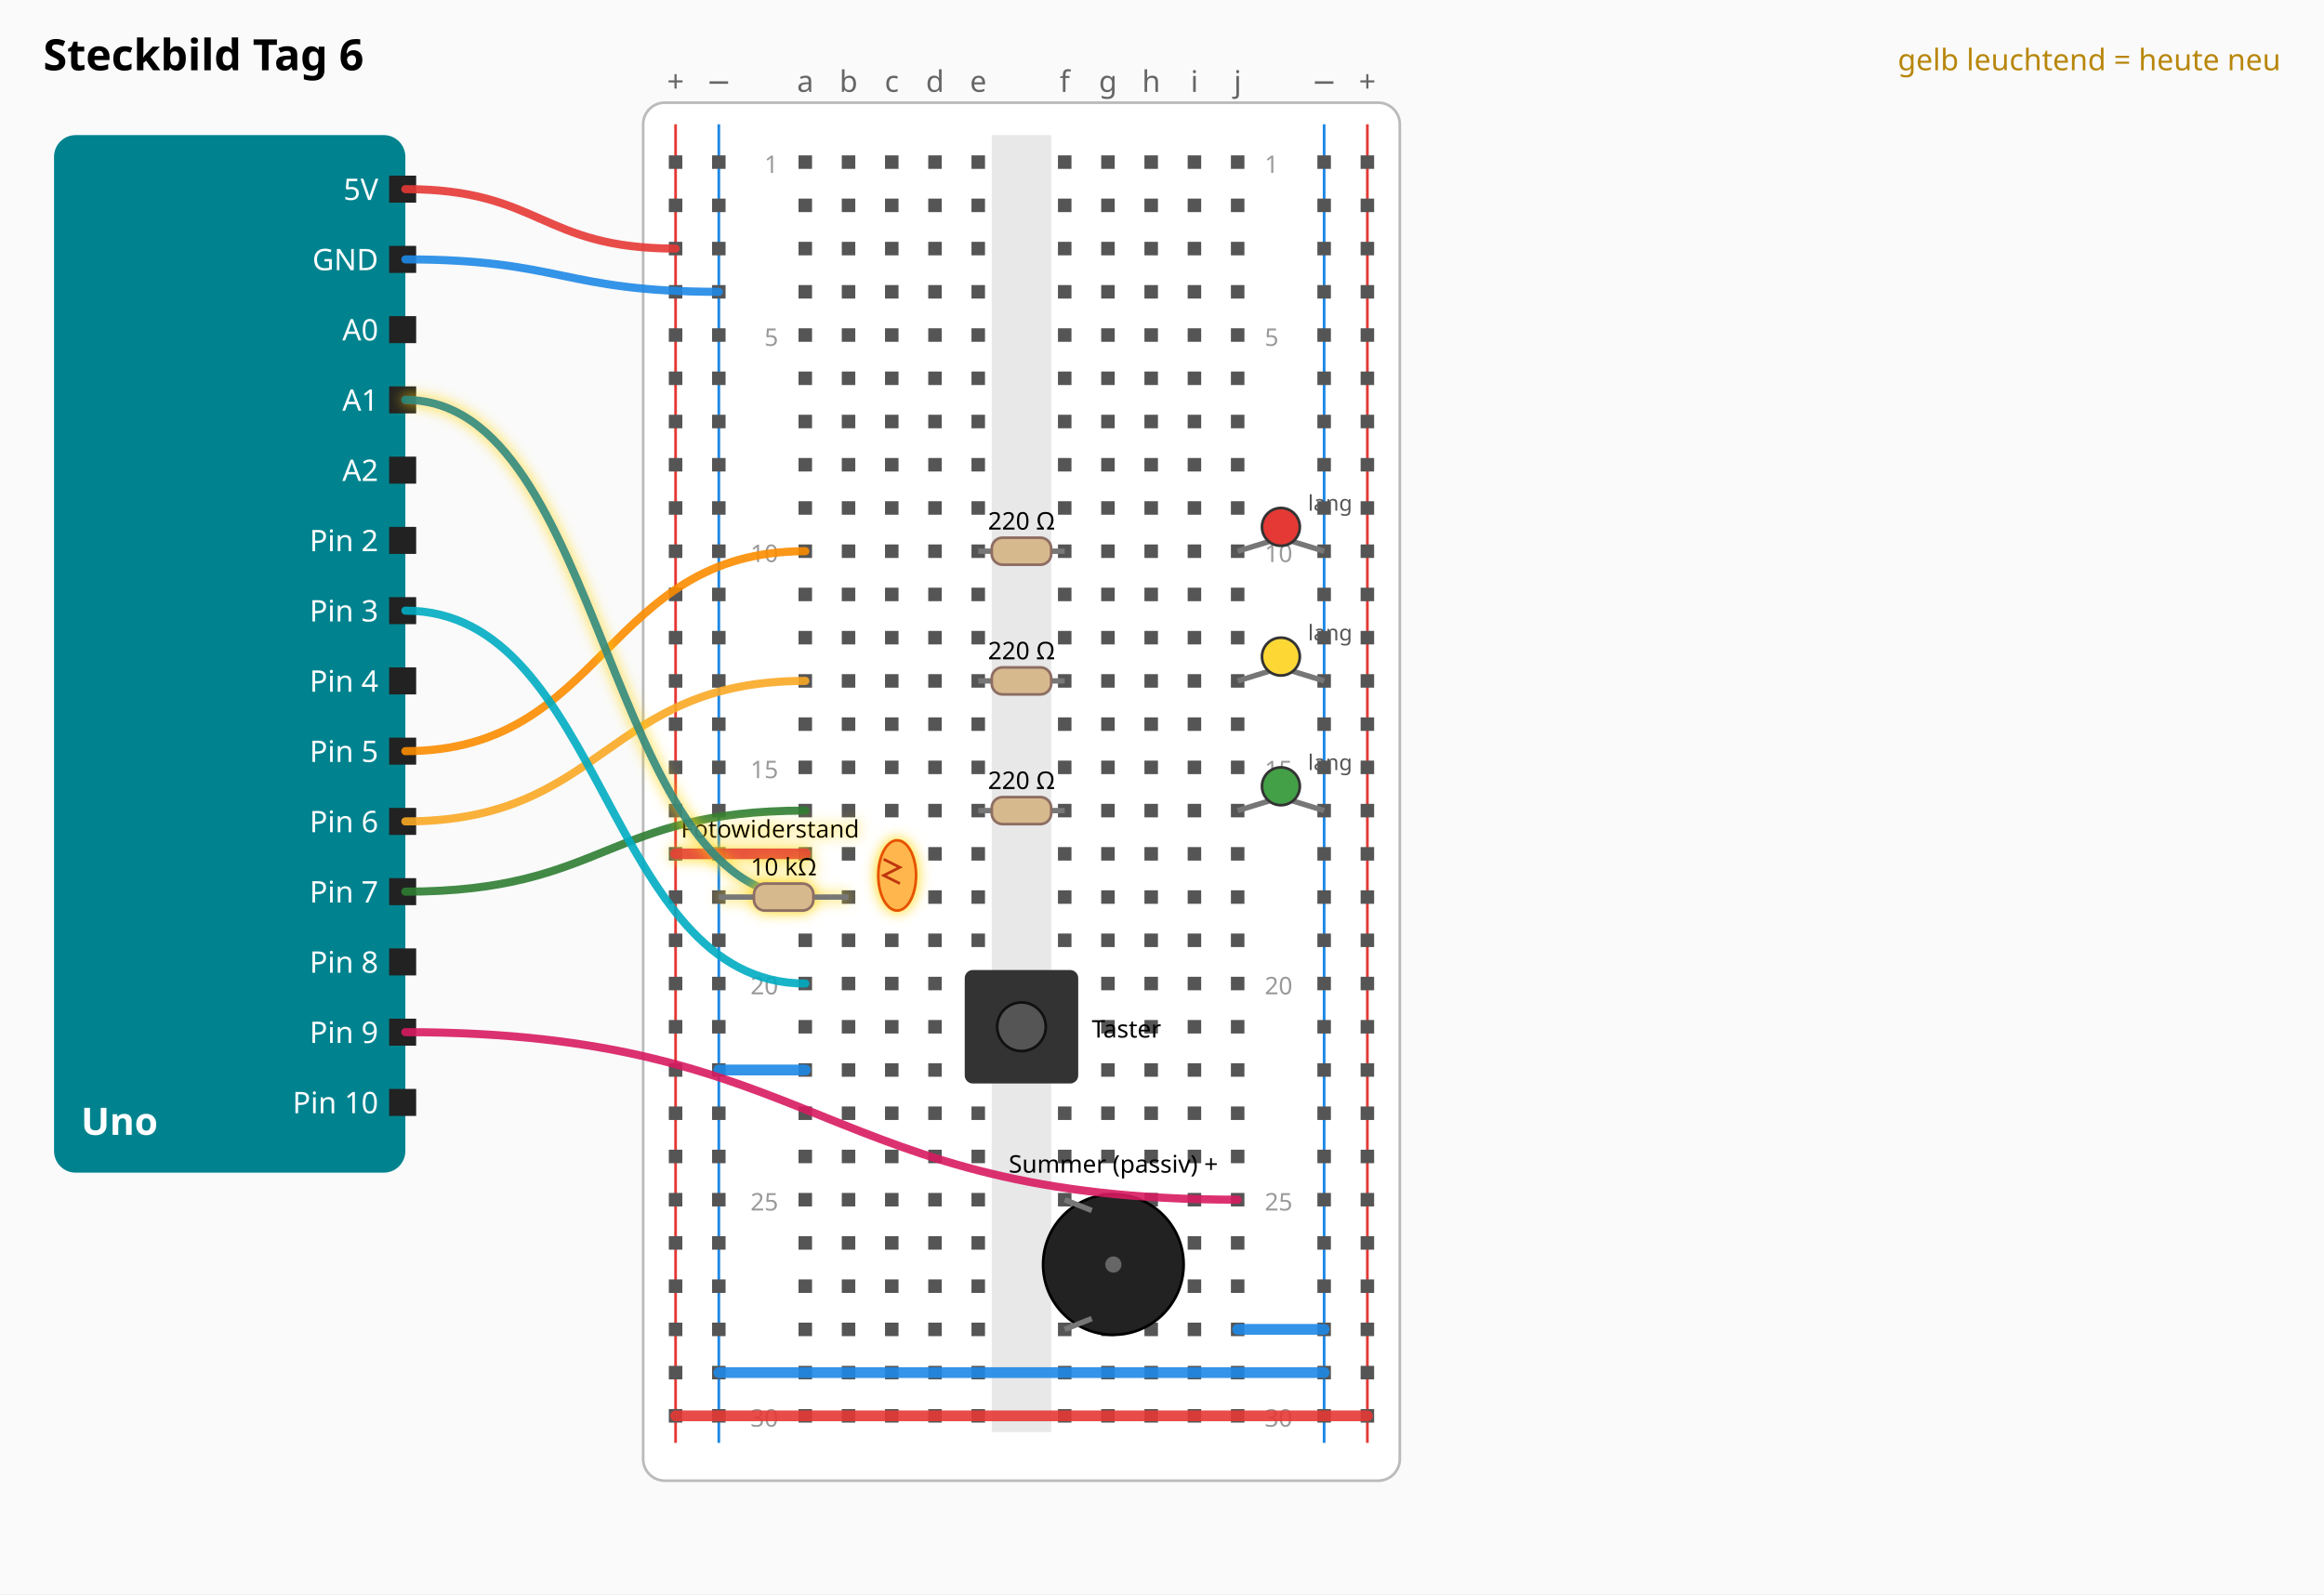
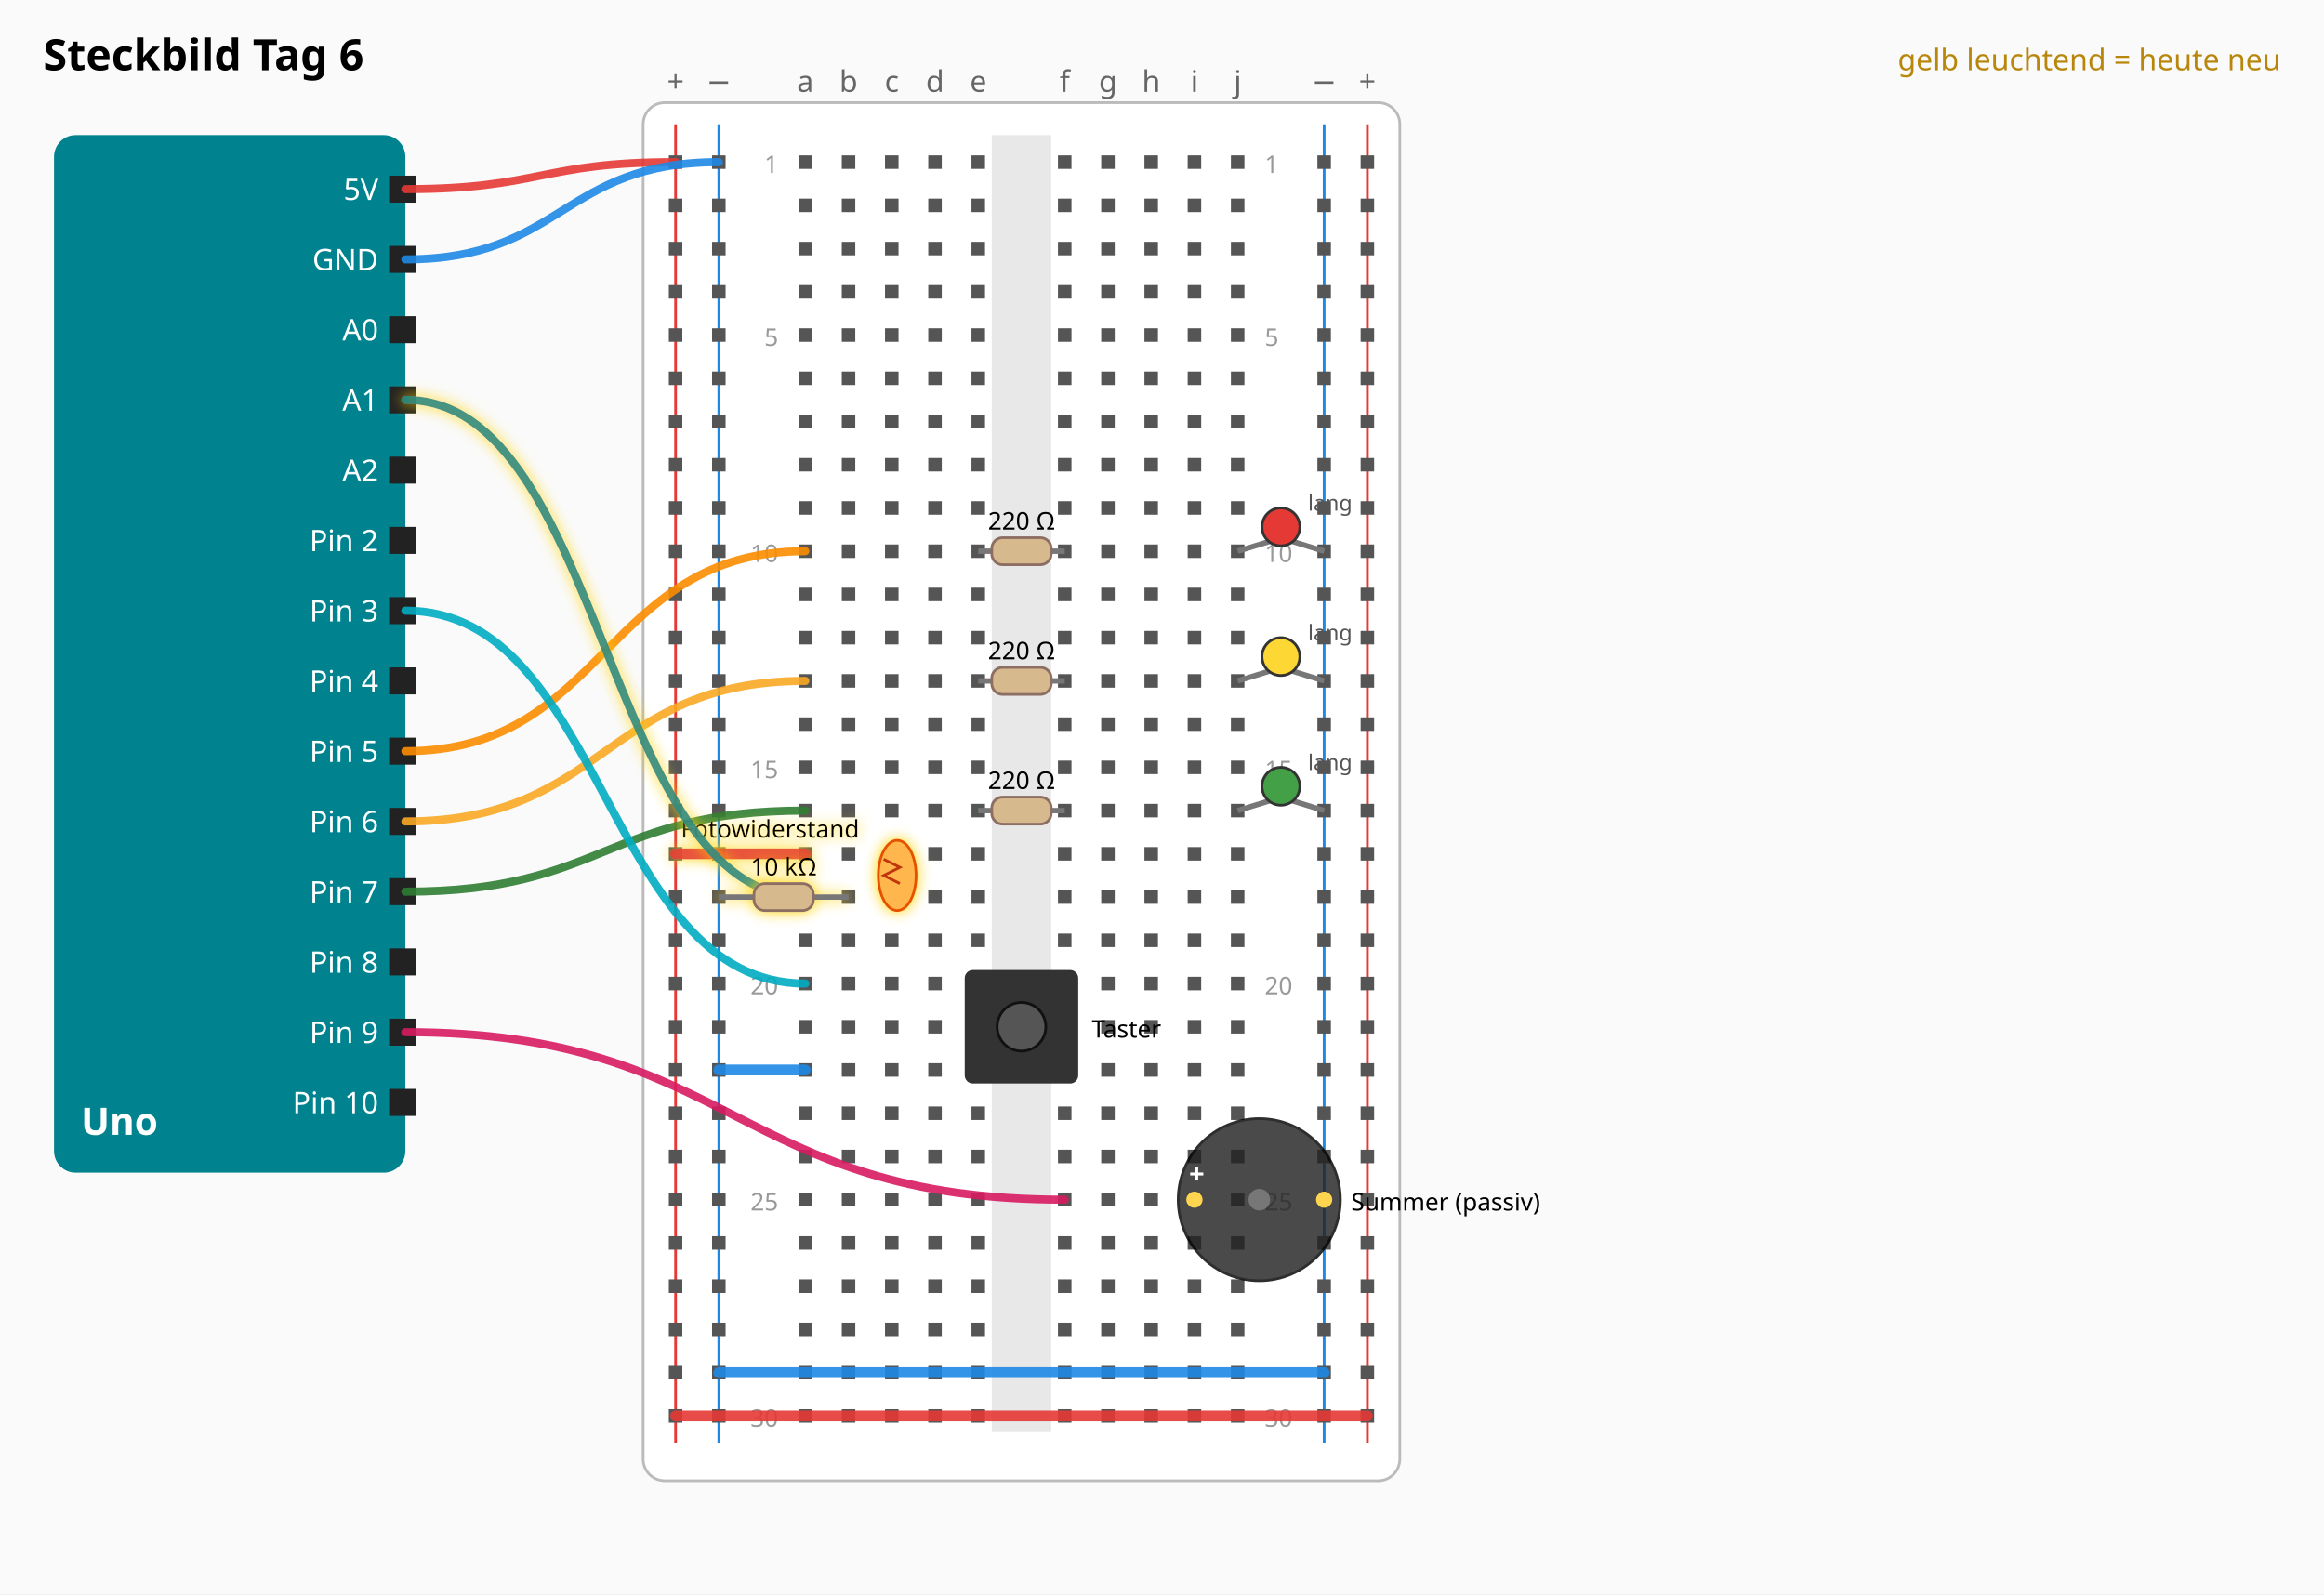
<svg xmlns="http://www.w3.org/2000/svg" viewBox="0 0 860 590" font-family="sans-serif" font-size="11">
  <defs>
    <filter id="glow" filterUnits="userSpaceOnUse" x="0" y="0" width="860" height="590">
      <feDropShadow dx="0" dy="0" stdDeviation="2.5" flood-color="#ffd400" flood-opacity="1" />
    </filter>
  </defs>
  <rect width="860" height="590" fill="#fafafa" />
  <text x="16" y="26" font-size="16" font-weight="bold">Steckbild Tag 6</text>
  <text x="844" y="26" text-anchor="end" fill="#b8860b">gelb leuchtend = heute neu</text>
  <rect x="238" y="38" width="280" height="510" rx="8" fill="#ffffff" stroke="#bbb" />
  <rect x="367" y="50" width="22" height="480" fill="#e8e8e8" />
  <line x1="250" y1="46" x2="250" y2="534" stroke="#e53935" stroke-width="1" />
  <line x1="506" y1="46" x2="506" y2="534" stroke="#e53935" stroke-width="1" />
  <line x1="266" y1="46" x2="266" y2="534" stroke="#1e88e5" stroke-width="1" />
  <line x1="490" y1="46" x2="490" y2="534" stroke="#1e88e5" stroke-width="1" />
  <text x="250" y="34" text-anchor="middle" fill="#666">+</text>
  <rect x="247.5" y="57.5" width="5" height="5" fill="#555" />
  <rect x="247.5" y="73.5" width="5" height="5" fill="#555" />
  <rect x="247.5" y="89.5" width="5" height="5" fill="#555" />
  <rect x="247.5" y="105.5" width="5" height="5" fill="#555" />
  <rect x="247.5" y="121.5" width="5" height="5" fill="#555" />
  <rect x="247.5" y="137.5" width="5" height="5" fill="#555" />
  <rect x="247.5" y="153.5" width="5" height="5" fill="#555" />
  <rect x="247.5" y="169.5" width="5" height="5" fill="#555" />
  <rect x="247.5" y="185.5" width="5" height="5" fill="#555" />
  <rect x="247.5" y="201.5" width="5" height="5" fill="#555" />
  <rect x="247.5" y="217.5" width="5" height="5" fill="#555" />
  <rect x="247.5" y="233.5" width="5" height="5" fill="#555" />
  <rect x="247.5" y="249.5" width="5" height="5" fill="#555" />
  <rect x="247.5" y="265.5" width="5" height="5" fill="#555" />
  <rect x="247.5" y="281.5" width="5" height="5" fill="#555" />
  <rect x="247.5" y="297.5" width="5" height="5" fill="#555" />
  <rect x="247.5" y="313.5" width="5" height="5" fill="#555" />
  <rect x="247.5" y="329.5" width="5" height="5" fill="#555" />
  <rect x="247.5" y="345.5" width="5" height="5" fill="#555" />
  <rect x="247.5" y="361.5" width="5" height="5" fill="#555" />
  <rect x="247.5" y="377.5" width="5" height="5" fill="#555" />
  <rect x="247.5" y="393.5" width="5" height="5" fill="#555" />
  <rect x="247.5" y="409.5" width="5" height="5" fill="#555" />
  <rect x="247.5" y="425.5" width="5" height="5" fill="#555" />
  <rect x="247.5" y="441.5" width="5" height="5" fill="#555" />
  <rect x="247.5" y="457.5" width="5" height="5" fill="#555" />
  <rect x="247.5" y="473.5" width="5" height="5" fill="#555" />
  <rect x="247.5" y="489.5" width="5" height="5" fill="#555" />
  <rect x="247.5" y="505.5" width="5" height="5" fill="#555" />
  <rect x="247.5" y="521.5" width="5" height="5" fill="#555" />
  <text x="266" y="34" text-anchor="middle" fill="#666">−</text>
  <rect x="263.5" y="57.5" width="5" height="5" fill="#555" />
  <rect x="263.5" y="73.5" width="5" height="5" fill="#555" />
  <rect x="263.5" y="89.5" width="5" height="5" fill="#555" />
  <rect x="263.5" y="105.5" width="5" height="5" fill="#555" />
  <rect x="263.5" y="121.5" width="5" height="5" fill="#555" />
  <rect x="263.5" y="137.5" width="5" height="5" fill="#555" />
  <rect x="263.5" y="153.5" width="5" height="5" fill="#555" />
  <rect x="263.5" y="169.5" width="5" height="5" fill="#555" />
  <rect x="263.5" y="185.5" width="5" height="5" fill="#555" />
  <rect x="263.5" y="201.5" width="5" height="5" fill="#555" />
  <rect x="263.5" y="217.5" width="5" height="5" fill="#555" />
  <rect x="263.5" y="233.5" width="5" height="5" fill="#555" />
  <rect x="263.5" y="249.5" width="5" height="5" fill="#555" />
  <rect x="263.5" y="265.5" width="5" height="5" fill="#555" />
  <rect x="263.5" y="281.5" width="5" height="5" fill="#555" />
  <rect x="263.5" y="297.5" width="5" height="5" fill="#555" />
  <rect x="263.5" y="313.5" width="5" height="5" fill="#555" />
  <rect x="263.5" y="329.5" width="5" height="5" fill="#555" />
  <rect x="263.5" y="345.5" width="5" height="5" fill="#555" />
  <rect x="263.5" y="361.5" width="5" height="5" fill="#555" />
  <rect x="263.5" y="377.5" width="5" height="5" fill="#555" />
  <rect x="263.5" y="393.5" width="5" height="5" fill="#555" />
  <rect x="263.5" y="409.5" width="5" height="5" fill="#555" />
  <rect x="263.5" y="425.5" width="5" height="5" fill="#555" />
  <rect x="263.5" y="441.5" width="5" height="5" fill="#555" />
  <rect x="263.5" y="457.5" width="5" height="5" fill="#555" />
  <rect x="263.5" y="473.5" width="5" height="5" fill="#555" />
  <rect x="263.5" y="489.5" width="5" height="5" fill="#555" />
  <rect x="263.5" y="505.5" width="5" height="5" fill="#555" />
  <rect x="263.5" y="521.5" width="5" height="5" fill="#555" />
  <text x="298" y="34" text-anchor="middle" fill="#666">a</text>
  <rect x="295.5" y="57.5" width="5" height="5" fill="#555" />
  <rect x="295.5" y="73.5" width="5" height="5" fill="#555" />
  <rect x="295.5" y="89.5" width="5" height="5" fill="#555" />
  <rect x="295.5" y="105.5" width="5" height="5" fill="#555" />
  <rect x="295.5" y="121.5" width="5" height="5" fill="#555" />
  <rect x="295.5" y="137.5" width="5" height="5" fill="#555" />
  <rect x="295.5" y="153.5" width="5" height="5" fill="#555" />
  <rect x="295.5" y="169.5" width="5" height="5" fill="#555" />
  <rect x="295.5" y="185.5" width="5" height="5" fill="#555" />
  <rect x="295.5" y="201.5" width="5" height="5" fill="#555" />
  <rect x="295.5" y="217.5" width="5" height="5" fill="#555" />
  <rect x="295.5" y="233.5" width="5" height="5" fill="#555" />
  <rect x="295.5" y="249.5" width="5" height="5" fill="#555" />
  <rect x="295.5" y="265.5" width="5" height="5" fill="#555" />
  <rect x="295.5" y="281.5" width="5" height="5" fill="#555" />
  <rect x="295.5" y="297.5" width="5" height="5" fill="#555" />
  <rect x="295.5" y="313.5" width="5" height="5" fill="#555" />
  <rect x="295.5" y="329.5" width="5" height="5" fill="#555" />
  <rect x="295.5" y="345.5" width="5" height="5" fill="#555" />
  <rect x="295.5" y="361.5" width="5" height="5" fill="#555" />
  <rect x="295.5" y="377.5" width="5" height="5" fill="#555" />
  <rect x="295.5" y="393.5" width="5" height="5" fill="#555" />
  <rect x="295.5" y="409.5" width="5" height="5" fill="#555" />
  <rect x="295.5" y="425.5" width="5" height="5" fill="#555" />
  <rect x="295.5" y="441.5" width="5" height="5" fill="#555" />
  <rect x="295.5" y="457.5" width="5" height="5" fill="#555" />
  <rect x="295.5" y="473.5" width="5" height="5" fill="#555" />
  <rect x="295.5" y="489.5" width="5" height="5" fill="#555" />
  <rect x="295.5" y="505.5" width="5" height="5" fill="#555" />
  <rect x="295.5" y="521.5" width="5" height="5" fill="#555" />
  <text x="314" y="34" text-anchor="middle" fill="#666">b</text>
  <rect x="311.5" y="57.5" width="5" height="5" fill="#555" />
  <rect x="311.5" y="73.5" width="5" height="5" fill="#555" />
  <rect x="311.5" y="89.5" width="5" height="5" fill="#555" />
  <rect x="311.5" y="105.5" width="5" height="5" fill="#555" />
  <rect x="311.5" y="121.5" width="5" height="5" fill="#555" />
  <rect x="311.5" y="137.5" width="5" height="5" fill="#555" />
  <rect x="311.5" y="153.5" width="5" height="5" fill="#555" />
  <rect x="311.5" y="169.5" width="5" height="5" fill="#555" />
  <rect x="311.5" y="185.5" width="5" height="5" fill="#555" />
  <rect x="311.5" y="201.5" width="5" height="5" fill="#555" />
  <rect x="311.5" y="217.5" width="5" height="5" fill="#555" />
  <rect x="311.5" y="233.5" width="5" height="5" fill="#555" />
  <rect x="311.5" y="249.5" width="5" height="5" fill="#555" />
  <rect x="311.5" y="265.5" width="5" height="5" fill="#555" />
  <rect x="311.5" y="281.5" width="5" height="5" fill="#555" />
  <rect x="311.5" y="297.5" width="5" height="5" fill="#555" />
  <rect x="311.5" y="313.5" width="5" height="5" fill="#555" />
  <rect x="311.5" y="329.5" width="5" height="5" fill="#555" />
  <rect x="311.5" y="345.5" width="5" height="5" fill="#555" />
  <rect x="311.5" y="361.5" width="5" height="5" fill="#555" />
  <rect x="311.5" y="377.5" width="5" height="5" fill="#555" />
  <rect x="311.5" y="393.5" width="5" height="5" fill="#555" />
  <rect x="311.5" y="409.5" width="5" height="5" fill="#555" />
  <rect x="311.5" y="425.5" width="5" height="5" fill="#555" />
  <rect x="311.5" y="441.5" width="5" height="5" fill="#555" />
  <rect x="311.5" y="457.5" width="5" height="5" fill="#555" />
  <rect x="311.5" y="473.5" width="5" height="5" fill="#555" />
  <rect x="311.5" y="489.5" width="5" height="5" fill="#555" />
  <rect x="311.5" y="505.5" width="5" height="5" fill="#555" />
  <rect x="311.5" y="521.5" width="5" height="5" fill="#555" />
  <text x="330" y="34" text-anchor="middle" fill="#666">c</text>
  <rect x="327.5" y="57.5" width="5" height="5" fill="#555" />
  <rect x="327.5" y="73.5" width="5" height="5" fill="#555" />
  <rect x="327.5" y="89.5" width="5" height="5" fill="#555" />
  <rect x="327.5" y="105.5" width="5" height="5" fill="#555" />
  <rect x="327.5" y="121.5" width="5" height="5" fill="#555" />
  <rect x="327.5" y="137.5" width="5" height="5" fill="#555" />
  <rect x="327.5" y="153.5" width="5" height="5" fill="#555" />
  <rect x="327.5" y="169.5" width="5" height="5" fill="#555" />
  <rect x="327.5" y="185.5" width="5" height="5" fill="#555" />
  <rect x="327.5" y="201.5" width="5" height="5" fill="#555" />
  <rect x="327.5" y="217.5" width="5" height="5" fill="#555" />
  <rect x="327.5" y="233.5" width="5" height="5" fill="#555" />
  <rect x="327.5" y="249.5" width="5" height="5" fill="#555" />
  <rect x="327.5" y="265.5" width="5" height="5" fill="#555" />
  <rect x="327.5" y="281.5" width="5" height="5" fill="#555" />
  <rect x="327.5" y="297.5" width="5" height="5" fill="#555" />
  <rect x="327.5" y="313.5" width="5" height="5" fill="#555" />
  <rect x="327.5" y="329.5" width="5" height="5" fill="#555" />
  <rect x="327.5" y="345.5" width="5" height="5" fill="#555" />
  <rect x="327.5" y="361.5" width="5" height="5" fill="#555" />
  <rect x="327.5" y="377.5" width="5" height="5" fill="#555" />
  <rect x="327.5" y="393.5" width="5" height="5" fill="#555" />
  <rect x="327.5" y="409.5" width="5" height="5" fill="#555" />
  <rect x="327.5" y="425.5" width="5" height="5" fill="#555" />
  <rect x="327.5" y="441.5" width="5" height="5" fill="#555" />
  <rect x="327.5" y="457.5" width="5" height="5" fill="#555" />
  <rect x="327.5" y="473.5" width="5" height="5" fill="#555" />
  <rect x="327.5" y="489.5" width="5" height="5" fill="#555" />
  <rect x="327.5" y="505.5" width="5" height="5" fill="#555" />
  <rect x="327.5" y="521.5" width="5" height="5" fill="#555" />
  <text x="346" y="34" text-anchor="middle" fill="#666">d</text>
  <rect x="343.5" y="57.5" width="5" height="5" fill="#555" />
  <rect x="343.5" y="73.5" width="5" height="5" fill="#555" />
  <rect x="343.5" y="89.5" width="5" height="5" fill="#555" />
  <rect x="343.5" y="105.5" width="5" height="5" fill="#555" />
  <rect x="343.5" y="121.5" width="5" height="5" fill="#555" />
  <rect x="343.5" y="137.5" width="5" height="5" fill="#555" />
  <rect x="343.5" y="153.5" width="5" height="5" fill="#555" />
  <rect x="343.5" y="169.5" width="5" height="5" fill="#555" />
  <rect x="343.5" y="185.5" width="5" height="5" fill="#555" />
  <rect x="343.5" y="201.5" width="5" height="5" fill="#555" />
  <rect x="343.5" y="217.5" width="5" height="5" fill="#555" />
  <rect x="343.5" y="233.5" width="5" height="5" fill="#555" />
  <rect x="343.5" y="249.5" width="5" height="5" fill="#555" />
  <rect x="343.5" y="265.5" width="5" height="5" fill="#555" />
  <rect x="343.5" y="281.5" width="5" height="5" fill="#555" />
  <rect x="343.5" y="297.5" width="5" height="5" fill="#555" />
  <rect x="343.5" y="313.5" width="5" height="5" fill="#555" />
  <rect x="343.5" y="329.5" width="5" height="5" fill="#555" />
  <rect x="343.5" y="345.5" width="5" height="5" fill="#555" />
  <rect x="343.5" y="361.5" width="5" height="5" fill="#555" />
  <rect x="343.5" y="377.5" width="5" height="5" fill="#555" />
  <rect x="343.5" y="393.5" width="5" height="5" fill="#555" />
  <rect x="343.5" y="409.5" width="5" height="5" fill="#555" />
  <rect x="343.5" y="425.5" width="5" height="5" fill="#555" />
  <rect x="343.5" y="441.5" width="5" height="5" fill="#555" />
  <rect x="343.5" y="457.5" width="5" height="5" fill="#555" />
  <rect x="343.5" y="473.5" width="5" height="5" fill="#555" />
  <rect x="343.5" y="489.5" width="5" height="5" fill="#555" />
  <rect x="343.5" y="505.5" width="5" height="5" fill="#555" />
  <rect x="343.5" y="521.5" width="5" height="5" fill="#555" />
  <text x="362" y="34" text-anchor="middle" fill="#666">e</text>
  <rect x="359.5" y="57.5" width="5" height="5" fill="#555" />
  <rect x="359.5" y="73.5" width="5" height="5" fill="#555" />
  <rect x="359.5" y="89.5" width="5" height="5" fill="#555" />
  <rect x="359.5" y="105.5" width="5" height="5" fill="#555" />
  <rect x="359.5" y="121.5" width="5" height="5" fill="#555" />
  <rect x="359.5" y="137.5" width="5" height="5" fill="#555" />
  <rect x="359.5" y="153.5" width="5" height="5" fill="#555" />
  <rect x="359.5" y="169.5" width="5" height="5" fill="#555" />
  <rect x="359.5" y="185.5" width="5" height="5" fill="#555" />
  <rect x="359.5" y="201.5" width="5" height="5" fill="#555" />
  <rect x="359.5" y="217.5" width="5" height="5" fill="#555" />
  <rect x="359.5" y="233.5" width="5" height="5" fill="#555" />
  <rect x="359.5" y="249.5" width="5" height="5" fill="#555" />
  <rect x="359.5" y="265.5" width="5" height="5" fill="#555" />
  <rect x="359.5" y="281.5" width="5" height="5" fill="#555" />
  <rect x="359.5" y="297.5" width="5" height="5" fill="#555" />
  <rect x="359.5" y="313.5" width="5" height="5" fill="#555" />
  <rect x="359.5" y="329.5" width="5" height="5" fill="#555" />
  <rect x="359.5" y="345.5" width="5" height="5" fill="#555" />
  <rect x="359.5" y="361.5" width="5" height="5" fill="#555" />
  <rect x="359.5" y="377.5" width="5" height="5" fill="#555" />
  <rect x="359.5" y="393.5" width="5" height="5" fill="#555" />
  <rect x="359.5" y="409.5" width="5" height="5" fill="#555" />
  <rect x="359.5" y="425.5" width="5" height="5" fill="#555" />
  <rect x="359.5" y="441.5" width="5" height="5" fill="#555" />
  <rect x="359.5" y="457.5" width="5" height="5" fill="#555" />
  <rect x="359.5" y="473.5" width="5" height="5" fill="#555" />
  <rect x="359.5" y="489.5" width="5" height="5" fill="#555" />
  <rect x="359.5" y="505.5" width="5" height="5" fill="#555" />
  <rect x="359.5" y="521.5" width="5" height="5" fill="#555" />
  <text x="394" y="34" text-anchor="middle" fill="#666">f</text>
  <rect x="391.5" y="57.5" width="5" height="5" fill="#555" />
  <rect x="391.5" y="73.5" width="5" height="5" fill="#555" />
  <rect x="391.5" y="89.5" width="5" height="5" fill="#555" />
  <rect x="391.5" y="105.5" width="5" height="5" fill="#555" />
  <rect x="391.5" y="121.5" width="5" height="5" fill="#555" />
  <rect x="391.5" y="137.5" width="5" height="5" fill="#555" />
  <rect x="391.5" y="153.5" width="5" height="5" fill="#555" />
  <rect x="391.5" y="169.5" width="5" height="5" fill="#555" />
  <rect x="391.5" y="185.5" width="5" height="5" fill="#555" />
  <rect x="391.5" y="201.5" width="5" height="5" fill="#555" />
  <rect x="391.5" y="217.5" width="5" height="5" fill="#555" />
  <rect x="391.5" y="233.5" width="5" height="5" fill="#555" />
  <rect x="391.5" y="249.5" width="5" height="5" fill="#555" />
  <rect x="391.5" y="265.5" width="5" height="5" fill="#555" />
  <rect x="391.5" y="281.5" width="5" height="5" fill="#555" />
  <rect x="391.5" y="297.5" width="5" height="5" fill="#555" />
  <rect x="391.5" y="313.5" width="5" height="5" fill="#555" />
  <rect x="391.5" y="329.5" width="5" height="5" fill="#555" />
  <rect x="391.5" y="345.5" width="5" height="5" fill="#555" />
  <rect x="391.5" y="361.5" width="5" height="5" fill="#555" />
  <rect x="391.5" y="377.5" width="5" height="5" fill="#555" />
  <rect x="391.5" y="393.5" width="5" height="5" fill="#555" />
  <rect x="391.5" y="409.5" width="5" height="5" fill="#555" />
  <rect x="391.5" y="425.5" width="5" height="5" fill="#555" />
  <rect x="391.5" y="441.5" width="5" height="5" fill="#555" />
  <rect x="391.5" y="457.5" width="5" height="5" fill="#555" />
  <rect x="391.5" y="473.5" width="5" height="5" fill="#555" />
  <rect x="391.5" y="489.5" width="5" height="5" fill="#555" />
  <rect x="391.5" y="505.5" width="5" height="5" fill="#555" />
  <rect x="391.5" y="521.5" width="5" height="5" fill="#555" />
  <text x="410" y="34" text-anchor="middle" fill="#666">g</text>
  <rect x="407.5" y="57.5" width="5" height="5" fill="#555" />
  <rect x="407.5" y="73.5" width="5" height="5" fill="#555" />
  <rect x="407.5" y="89.5" width="5" height="5" fill="#555" />
  <rect x="407.5" y="105.5" width="5" height="5" fill="#555" />
  <rect x="407.5" y="121.5" width="5" height="5" fill="#555" />
  <rect x="407.5" y="137.5" width="5" height="5" fill="#555" />
  <rect x="407.5" y="153.5" width="5" height="5" fill="#555" />
  <rect x="407.5" y="169.5" width="5" height="5" fill="#555" />
  <rect x="407.5" y="185.5" width="5" height="5" fill="#555" />
  <rect x="407.5" y="201.5" width="5" height="5" fill="#555" />
  <rect x="407.5" y="217.5" width="5" height="5" fill="#555" />
  <rect x="407.5" y="233.5" width="5" height="5" fill="#555" />
  <rect x="407.5" y="249.5" width="5" height="5" fill="#555" />
  <rect x="407.5" y="265.5" width="5" height="5" fill="#555" />
  <rect x="407.5" y="281.5" width="5" height="5" fill="#555" />
  <rect x="407.5" y="297.5" width="5" height="5" fill="#555" />
  <rect x="407.5" y="313.5" width="5" height="5" fill="#555" />
  <rect x="407.5" y="329.5" width="5" height="5" fill="#555" />
  <rect x="407.5" y="345.5" width="5" height="5" fill="#555" />
  <rect x="407.5" y="361.5" width="5" height="5" fill="#555" />
  <rect x="407.5" y="377.5" width="5" height="5" fill="#555" />
  <rect x="407.5" y="393.5" width="5" height="5" fill="#555" />
  <rect x="407.5" y="409.5" width="5" height="5" fill="#555" />
  <rect x="407.5" y="425.5" width="5" height="5" fill="#555" />
  <rect x="407.5" y="441.5" width="5" height="5" fill="#555" />
  <rect x="407.5" y="457.5" width="5" height="5" fill="#555" />
  <rect x="407.5" y="473.5" width="5" height="5" fill="#555" />
  <rect x="407.5" y="489.5" width="5" height="5" fill="#555" />
  <rect x="407.5" y="505.5" width="5" height="5" fill="#555" />
  <rect x="407.5" y="521.5" width="5" height="5" fill="#555" />
  <text x="426" y="34" text-anchor="middle" fill="#666">h</text>
  <rect x="423.5" y="57.5" width="5" height="5" fill="#555" />
  <rect x="423.5" y="73.5" width="5" height="5" fill="#555" />
  <rect x="423.5" y="89.5" width="5" height="5" fill="#555" />
  <rect x="423.5" y="105.5" width="5" height="5" fill="#555" />
  <rect x="423.5" y="121.5" width="5" height="5" fill="#555" />
  <rect x="423.5" y="137.5" width="5" height="5" fill="#555" />
  <rect x="423.5" y="153.5" width="5" height="5" fill="#555" />
  <rect x="423.5" y="169.5" width="5" height="5" fill="#555" />
  <rect x="423.5" y="185.5" width="5" height="5" fill="#555" />
  <rect x="423.5" y="201.5" width="5" height="5" fill="#555" />
  <rect x="423.5" y="217.5" width="5" height="5" fill="#555" />
  <rect x="423.5" y="233.5" width="5" height="5" fill="#555" />
  <rect x="423.5" y="249.5" width="5" height="5" fill="#555" />
  <rect x="423.5" y="265.5" width="5" height="5" fill="#555" />
  <rect x="423.5" y="281.5" width="5" height="5" fill="#555" />
  <rect x="423.5" y="297.5" width="5" height="5" fill="#555" />
  <rect x="423.5" y="313.5" width="5" height="5" fill="#555" />
  <rect x="423.5" y="329.5" width="5" height="5" fill="#555" />
  <rect x="423.5" y="345.5" width="5" height="5" fill="#555" />
  <rect x="423.5" y="361.5" width="5" height="5" fill="#555" />
  <rect x="423.5" y="377.5" width="5" height="5" fill="#555" />
  <rect x="423.5" y="393.5" width="5" height="5" fill="#555" />
  <rect x="423.5" y="409.5" width="5" height="5" fill="#555" />
  <rect x="423.5" y="425.5" width="5" height="5" fill="#555" />
  <rect x="423.5" y="441.5" width="5" height="5" fill="#555" />
  <rect x="423.5" y="457.5" width="5" height="5" fill="#555" />
  <rect x="423.5" y="473.5" width="5" height="5" fill="#555" />
  <rect x="423.5" y="489.5" width="5" height="5" fill="#555" />
  <rect x="423.5" y="505.5" width="5" height="5" fill="#555" />
  <rect x="423.5" y="521.5" width="5" height="5" fill="#555" />
  <text x="442" y="34" text-anchor="middle" fill="#666">i</text>
  <rect x="439.5" y="57.5" width="5" height="5" fill="#555" />
  <rect x="439.5" y="73.5" width="5" height="5" fill="#555" />
  <rect x="439.5" y="89.5" width="5" height="5" fill="#555" />
  <rect x="439.5" y="105.5" width="5" height="5" fill="#555" />
  <rect x="439.5" y="121.5" width="5" height="5" fill="#555" />
  <rect x="439.5" y="137.5" width="5" height="5" fill="#555" />
  <rect x="439.5" y="153.5" width="5" height="5" fill="#555" />
  <rect x="439.5" y="169.5" width="5" height="5" fill="#555" />
  <rect x="439.5" y="185.5" width="5" height="5" fill="#555" />
  <rect x="439.5" y="201.5" width="5" height="5" fill="#555" />
  <rect x="439.5" y="217.5" width="5" height="5" fill="#555" />
  <rect x="439.5" y="233.5" width="5" height="5" fill="#555" />
  <rect x="439.5" y="249.5" width="5" height="5" fill="#555" />
  <rect x="439.5" y="265.5" width="5" height="5" fill="#555" />
  <rect x="439.5" y="281.5" width="5" height="5" fill="#555" />
  <rect x="439.5" y="297.5" width="5" height="5" fill="#555" />
  <rect x="439.5" y="313.5" width="5" height="5" fill="#555" />
  <rect x="439.5" y="329.5" width="5" height="5" fill="#555" />
  <rect x="439.5" y="345.5" width="5" height="5" fill="#555" />
  <rect x="439.5" y="361.5" width="5" height="5" fill="#555" />
  <rect x="439.5" y="377.5" width="5" height="5" fill="#555" />
  <rect x="439.5" y="393.5" width="5" height="5" fill="#555" />
  <rect x="439.5" y="409.5" width="5" height="5" fill="#555" />
  <rect x="439.5" y="425.5" width="5" height="5" fill="#555" />
  <rect x="439.5" y="441.5" width="5" height="5" fill="#555" />
  <rect x="439.5" y="457.5" width="5" height="5" fill="#555" />
  <rect x="439.5" y="473.5" width="5" height="5" fill="#555" />
  <rect x="439.5" y="489.5" width="5" height="5" fill="#555" />
  <rect x="439.5" y="505.5" width="5" height="5" fill="#555" />
  <rect x="439.5" y="521.5" width="5" height="5" fill="#555" />
  <text x="458" y="34" text-anchor="middle" fill="#666">j</text>
  <rect x="455.5" y="57.5" width="5" height="5" fill="#555" />
  <rect x="455.5" y="73.5" width="5" height="5" fill="#555" />
  <rect x="455.5" y="89.5" width="5" height="5" fill="#555" />
  <rect x="455.5" y="105.5" width="5" height="5" fill="#555" />
  <rect x="455.5" y="121.5" width="5" height="5" fill="#555" />
  <rect x="455.5" y="137.5" width="5" height="5" fill="#555" />
  <rect x="455.5" y="153.5" width="5" height="5" fill="#555" />
  <rect x="455.5" y="169.5" width="5" height="5" fill="#555" />
  <rect x="455.5" y="185.5" width="5" height="5" fill="#555" />
  <rect x="455.5" y="201.5" width="5" height="5" fill="#555" />
  <rect x="455.5" y="217.5" width="5" height="5" fill="#555" />
  <rect x="455.5" y="233.5" width="5" height="5" fill="#555" />
  <rect x="455.5" y="249.5" width="5" height="5" fill="#555" />
  <rect x="455.5" y="265.5" width="5" height="5" fill="#555" />
  <rect x="455.5" y="281.5" width="5" height="5" fill="#555" />
  <rect x="455.5" y="297.5" width="5" height="5" fill="#555" />
  <rect x="455.5" y="313.5" width="5" height="5" fill="#555" />
  <rect x="455.5" y="329.5" width="5" height="5" fill="#555" />
  <rect x="455.5" y="345.5" width="5" height="5" fill="#555" />
  <rect x="455.5" y="361.5" width="5" height="5" fill="#555" />
  <rect x="455.5" y="377.5" width="5" height="5" fill="#555" />
  <rect x="455.5" y="393.5" width="5" height="5" fill="#555" />
  <rect x="455.5" y="409.5" width="5" height="5" fill="#555" />
  <rect x="455.5" y="425.5" width="5" height="5" fill="#555" />
  <rect x="455.5" y="441.5" width="5" height="5" fill="#555" />
  <rect x="455.5" y="457.5" width="5" height="5" fill="#555" />
  <rect x="455.5" y="473.5" width="5" height="5" fill="#555" />
  <rect x="455.5" y="489.5" width="5" height="5" fill="#555" />
  <rect x="455.5" y="505.5" width="5" height="5" fill="#555" />
  <rect x="455.5" y="521.5" width="5" height="5" fill="#555" />
  <text x="490" y="34" text-anchor="middle" fill="#666">−</text>
  <rect x="487.5" y="57.5" width="5" height="5" fill="#555" />
  <rect x="487.5" y="73.5" width="5" height="5" fill="#555" />
  <rect x="487.5" y="89.5" width="5" height="5" fill="#555" />
  <rect x="487.5" y="105.5" width="5" height="5" fill="#555" />
  <rect x="487.5" y="121.5" width="5" height="5" fill="#555" />
  <rect x="487.5" y="137.5" width="5" height="5" fill="#555" />
  <rect x="487.5" y="153.5" width="5" height="5" fill="#555" />
  <rect x="487.5" y="169.5" width="5" height="5" fill="#555" />
  <rect x="487.5" y="185.5" width="5" height="5" fill="#555" />
  <rect x="487.5" y="201.5" width="5" height="5" fill="#555" />
  <rect x="487.5" y="217.5" width="5" height="5" fill="#555" />
  <rect x="487.5" y="233.5" width="5" height="5" fill="#555" />
  <rect x="487.5" y="249.5" width="5" height="5" fill="#555" />
  <rect x="487.5" y="265.5" width="5" height="5" fill="#555" />
  <rect x="487.5" y="281.5" width="5" height="5" fill="#555" />
  <rect x="487.5" y="297.5" width="5" height="5" fill="#555" />
  <rect x="487.5" y="313.5" width="5" height="5" fill="#555" />
  <rect x="487.5" y="329.5" width="5" height="5" fill="#555" />
  <rect x="487.5" y="345.5" width="5" height="5" fill="#555" />
  <rect x="487.5" y="361.5" width="5" height="5" fill="#555" />
  <rect x="487.5" y="377.5" width="5" height="5" fill="#555" />
  <rect x="487.5" y="393.5" width="5" height="5" fill="#555" />
  <rect x="487.5" y="409.5" width="5" height="5" fill="#555" />
  <rect x="487.5" y="425.5" width="5" height="5" fill="#555" />
  <rect x="487.5" y="441.5" width="5" height="5" fill="#555" />
  <rect x="487.5" y="457.5" width="5" height="5" fill="#555" />
  <rect x="487.5" y="473.5" width="5" height="5" fill="#555" />
  <rect x="487.5" y="489.5" width="5" height="5" fill="#555" />
  <rect x="487.5" y="505.5" width="5" height="5" fill="#555" />
  <rect x="487.5" y="521.5" width="5" height="5" fill="#555" />
  <text x="506" y="34" text-anchor="middle" fill="#666">+</text>
  <rect x="503.5" y="57.5" width="5" height="5" fill="#555" />
  <rect x="503.5" y="73.5" width="5" height="5" fill="#555" />
  <rect x="503.5" y="89.5" width="5" height="5" fill="#555" />
  <rect x="503.5" y="105.5" width="5" height="5" fill="#555" />
  <rect x="503.5" y="121.5" width="5" height="5" fill="#555" />
  <rect x="503.5" y="137.5" width="5" height="5" fill="#555" />
  <rect x="503.5" y="153.5" width="5" height="5" fill="#555" />
  <rect x="503.5" y="169.5" width="5" height="5" fill="#555" />
  <rect x="503.5" y="185.5" width="5" height="5" fill="#555" />
  <rect x="503.5" y="201.5" width="5" height="5" fill="#555" />
  <rect x="503.5" y="217.5" width="5" height="5" fill="#555" />
  <rect x="503.5" y="233.5" width="5" height="5" fill="#555" />
  <rect x="503.5" y="249.5" width="5" height="5" fill="#555" />
  <rect x="503.5" y="265.5" width="5" height="5" fill="#555" />
  <rect x="503.5" y="281.5" width="5" height="5" fill="#555" />
  <rect x="503.5" y="297.5" width="5" height="5" fill="#555" />
  <rect x="503.5" y="313.5" width="5" height="5" fill="#555" />
  <rect x="503.5" y="329.5" width="5" height="5" fill="#555" />
  <rect x="503.5" y="345.5" width="5" height="5" fill="#555" />
  <rect x="503.5" y="361.5" width="5" height="5" fill="#555" />
  <rect x="503.5" y="377.5" width="5" height="5" fill="#555" />
  <rect x="503.5" y="393.5" width="5" height="5" fill="#555" />
  <rect x="503.5" y="409.5" width="5" height="5" fill="#555" />
  <rect x="503.5" y="425.5" width="5" height="5" fill="#555" />
  <rect x="503.5" y="441.5" width="5" height="5" fill="#555" />
  <rect x="503.5" y="457.5" width="5" height="5" fill="#555" />
  <rect x="503.5" y="473.5" width="5" height="5" fill="#555" />
  <rect x="503.5" y="489.5" width="5" height="5" fill="#555" />
  <rect x="503.5" y="505.5" width="5" height="5" fill="#555" />
  <rect x="503.5" y="521.5" width="5" height="5" fill="#555" />
  <text x="288" y="64" text-anchor="end" fill="#999" font-size="9">1</text>
  <text x="468" y="64" fill="#999" font-size="9">1</text>
  <text x="288" y="128" text-anchor="end" fill="#999" font-size="9">5</text>
  <text x="468" y="128" fill="#999" font-size="9">5</text>
  <text x="288" y="208" text-anchor="end" fill="#999" font-size="9">10</text>
  <text x="468" y="208" fill="#999" font-size="9">10</text>
  <text x="288" y="288" text-anchor="end" fill="#999" font-size="9">15</text>
  <text x="468" y="288" fill="#999" font-size="9">15</text>
  <text x="288" y="368" text-anchor="end" fill="#999" font-size="9">20</text>
  <text x="468" y="368" fill="#999" font-size="9">20</text>
  <text x="288" y="448" text-anchor="end" fill="#999" font-size="9">25</text>
  <text x="468" y="448" fill="#999" font-size="9">25</text>
  <text x="288" y="528" text-anchor="end" fill="#999" font-size="9">30</text>
  <text x="468" y="528" fill="#999" font-size="9">30</text>
  <rect x="20" y="50" width="130" height="384" rx="8" fill="#00838f" />
  <text x="30" y="420" fill="#fff" font-size="14" font-weight="bold">Uno</text>
  <text x="140" y="74" text-anchor="end" fill="#fff">5V</text>
  <rect x="144" y="65" width="10" height="10" fill="#222" />
  <text x="140" y="100" text-anchor="end" fill="#fff">GND</text>
  <rect x="144" y="91" width="10" height="10" fill="#222" />
  <text x="140" y="126" text-anchor="end" fill="#fff">A0</text>
  <rect x="144" y="117" width="10" height="10" fill="#222" />
  <text x="140" y="152" text-anchor="end" fill="#fff">A1</text>
  <rect x="144" y="143" width="10" height="10" fill="#222" />
  <text x="140" y="178" text-anchor="end" fill="#fff">A2</text>
  <rect x="144" y="169" width="10" height="10" fill="#222" />
  <text x="140" y="204" text-anchor="end" fill="#fff">Pin 2</text>
  <rect x="144" y="195" width="10" height="10" fill="#222" />
  <text x="140" y="230" text-anchor="end" fill="#fff">Pin 3</text>
  <rect x="144" y="221" width="10" height="10" fill="#222" />
  <text x="140" y="256" text-anchor="end" fill="#fff">Pin 4</text>
  <rect x="144" y="247" width="10" height="10" fill="#222" />
  <text x="140" y="282" text-anchor="end" fill="#fff">Pin 5</text>
  <rect x="144" y="273" width="10" height="10" fill="#222" />
  <text x="140" y="308" text-anchor="end" fill="#fff">Pin 6</text>
  <rect x="144" y="299" width="10" height="10" fill="#222" />
  <text x="140" y="334" text-anchor="end" fill="#fff">Pin 7</text>
  <rect x="144" y="325" width="10" height="10" fill="#222" />
  <text x="140" y="360" text-anchor="end" fill="#fff">Pin 8</text>
  <rect x="144" y="351" width="10" height="10" fill="#222" />
  <text x="140" y="386" text-anchor="end" fill="#fff">Pin 9</text>
  <rect x="144" y="377" width="10" height="10" fill="#222" />
  <text x="140" y="412" text-anchor="end" fill="#fff">Pin 10</text>
  <rect x="144" y="403" width="10" height="10" fill="#222" />
-   <path d="M150,70 C200.0,70 200.0,92 250,92" fill="none" stroke="#e53935" stroke-width="3" stroke-linecap="round" opacity="0.9" />
-   <path d="M150,96 C208.0,96 208.0,108 266,108" fill="none" stroke="#1e88e5" stroke-width="3" stroke-linecap="round" opacity="0.9" />
+   <path d="M150,70 C200.0,70 200.0,60 250,60" fill="none" stroke="#e53935" stroke-width="3" stroke-linecap="round" opacity="0.9" />
+   <path d="M150,96 C208.0,96 208.0,60 266,60" fill="none" stroke="#1e88e5" stroke-width="3" stroke-linecap="round" opacity="0.9" />
  <path d="M250,524 C378.0,524 378.0,524 506,524" fill="none" stroke="#e53935" stroke-width="4" stroke-linecap="round" opacity="0.9" />
  <path d="M266,508 C378.0,508 378.0,508 490,508" fill="none" stroke="#1e88e5" stroke-width="4" stroke-linecap="round" opacity="0.9" />
  <line x1="362" y1="204" x2="394" y2="204" stroke="#777" stroke-width="2" />
  <rect x="367.0" y="199.0" width="22" height="10" rx="4" fill="#d7b98e" stroke="#8d6e63" />
  <text x="378.0" y="196.0" text-anchor="middle" font-size="9">220 Ω</text>
  <line x1="458" y1="204" x2="471.0" y2="200" stroke="#777" stroke-width="2" />
  <line x1="490" y1="204" x2="477.0" y2="200" stroke="#777" stroke-width="2" />
  <circle cx="474.0" cy="195" r="7" fill="#e53935" stroke="#333" />
  <text x="484.0" y="189" font-size="8" fill="#555">lang</text>
  <path d="M150,278 C224.0,278 224.0,204 298,204" fill="none" stroke="#fb8c00" stroke-width="3" stroke-linecap="round" opacity="0.9" />
  <line x1="362" y1="252" x2="394" y2="252" stroke="#777" stroke-width="2" />
  <rect x="367.0" y="247.0" width="22" height="10" rx="4" fill="#d7b98e" stroke="#8d6e63" />
  <text x="378.0" y="244.0" text-anchor="middle" font-size="9">220 Ω</text>
  <line x1="458" y1="252" x2="471.0" y2="248" stroke="#777" stroke-width="2" />
  <line x1="490" y1="252" x2="477.0" y2="248" stroke="#777" stroke-width="2" />
  <circle cx="474.0" cy="243" r="7" fill="#fdd835" stroke="#333" />
  <text x="484.0" y="237" font-size="8" fill="#555">lang</text>
  <path d="M150,304 C224.0,304 224.0,252 298,252" fill="none" stroke="#f9a825" stroke-width="3" stroke-linecap="round" opacity="0.9" />
  <line x1="362" y1="300" x2="394" y2="300" stroke="#777" stroke-width="2" />
  <rect x="367.0" y="295.0" width="22" height="10" rx="4" fill="#d7b98e" stroke="#8d6e63" />
  <text x="378.0" y="292.0" text-anchor="middle" font-size="9">220 Ω</text>
  <line x1="458" y1="300" x2="471.0" y2="296" stroke="#777" stroke-width="2" />
  <line x1="490" y1="300" x2="477.0" y2="296" stroke="#777" stroke-width="2" />
  <circle cx="474.0" cy="291" r="7" fill="#43a047" stroke="#333" />
  <text x="484.0" y="285" font-size="8" fill="#555">lang</text>
  <path d="M150,330 C224.0,330 224.0,300 298,300" fill="none" stroke="#2e7d32" stroke-width="3" stroke-linecap="round" opacity="0.9" />
  <rect x="357" y="359" width="42" height="42" rx="3" fill="#333" />
  <circle cx="378.0" cy="380.0" r="9" fill="#555" stroke="#111" />
  <text x="404" y="384.0" font-size="9">Taster</text>
  <path d="M150,226 C224.0,226 224.0,364 298,364" fill="none" stroke="#00acc1" stroke-width="3" stroke-linecap="round" opacity="0.9" />
  <path d="M298,396 C282.0,396 282.0,396 266,396" fill="none" stroke="#1e88e5" stroke-width="4" stroke-linecap="round" opacity="0.9" />
-   <circle cx="412" cy="468.0" r="26.0" fill="#222" stroke="#000" />
-   <circle cx="412" cy="468.0" r="3" fill="#666" />
-   <text x="412" y="434" text-anchor="middle" font-size="9">Summer (passiv) +</text>
-   <line x1="394" y1="444" x2="404" y2="448" stroke="#777" stroke-width="2" />
-   <line x1="394" y1="492" x2="404" y2="488" stroke="#777" stroke-width="2" />
-   <path d="M150,382 C304.0,382 304.0,444 458,444" fill="none" stroke="#d81b60" stroke-width="3" stroke-linecap="round" opacity="0.9" />
-   <path d="M458,492 C474.0,492 474.0,492 490,492" fill="none" stroke="#1e88e5" stroke-width="4" stroke-linecap="round" opacity="0.9" />
+   <path d="M150,382 C272.0,382 272.0,444 394,444" fill="none" stroke="#d81b60" stroke-width="3" stroke-linecap="round" opacity="0.9" />
+   <circle cx="466.0" cy="444" r="30" fill="#222" stroke="#000" opacity="0.82" />
+   <circle cx="466.0" cy="444" r="4" fill="#777" />
+   <circle cx="442" cy="444" r="3" fill="#ffd54f" />
+   <circle cx="490" cy="444" r="3" fill="#ffd54f" />
+   <text x="440" y="438" fill="#fff" font-size="10" font-weight="bold">+</text>
+   <text x="500.0" y="448" font-size="9">Summer (passiv)</text>
  <g class="neu" filter="url(#glow)">
    <ellipse cx="332" cy="324.0" rx="7" ry="13.0" fill="#ffb74d" stroke="#e65100" />
    <path d="M327,318 l6,3 l-6,3 l6,3" stroke="#bf360c" fill="none" />
    <text x="318" y="310" text-anchor="end" font-size="9">Fotowiderstand</text>
  </g>
  <g class="neu" filter="url(#glow)">
    <path d="M250,316 C274.0,316 274.0,316 298,316" fill="none" stroke="#e53935" stroke-width="4" stroke-linecap="round" opacity="0.9" />
  </g>
  <g class="neu" filter="url(#glow)">
    <path d="M150,148 C224.0,148 224.0,332 298,332" fill="none" stroke="#00897b" stroke-width="3" stroke-linecap="round" opacity="0.9" />
  </g>
  <g class="neu" filter="url(#glow)">
    <line x1="314" y1="332" x2="266" y2="332" stroke="#777" stroke-width="2" />
    <rect x="279.0" y="327.0" width="22" height="10" rx="4" fill="#d7b98e" stroke="#8d6e63" />
    <text x="290.0" y="324.0" text-anchor="middle" font-size="9">10 kΩ</text>
  </g>
</svg>
